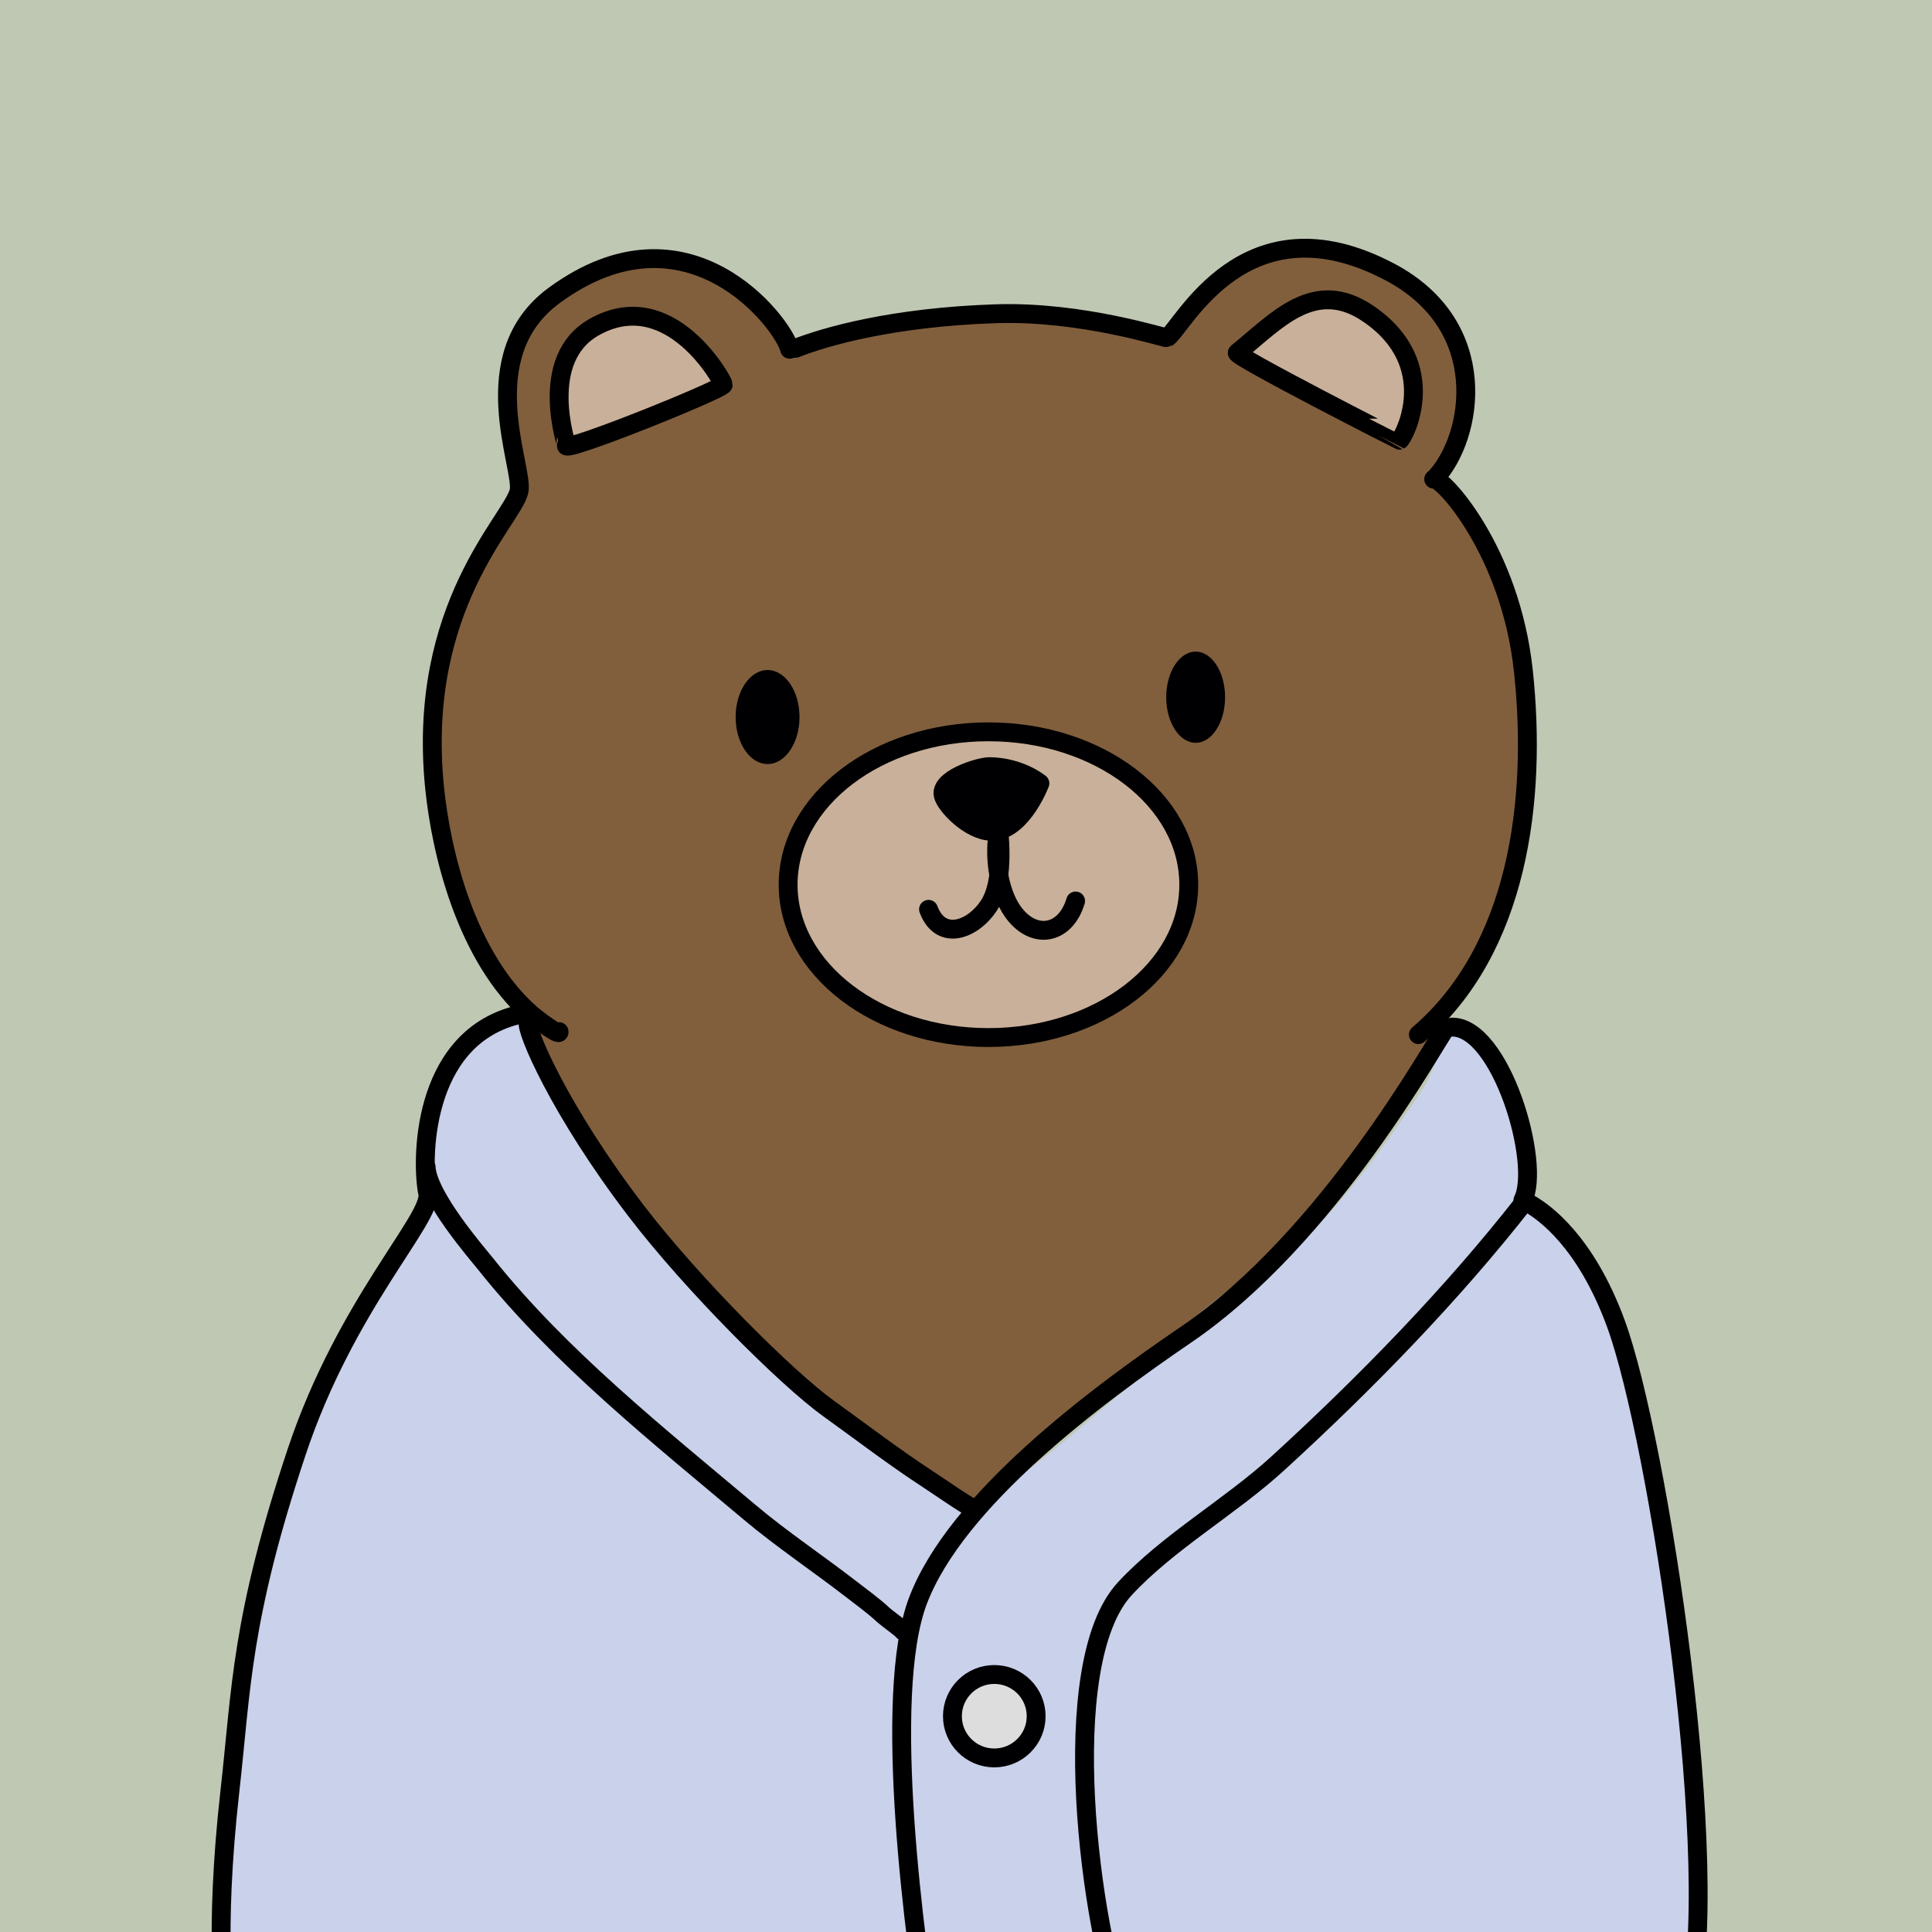
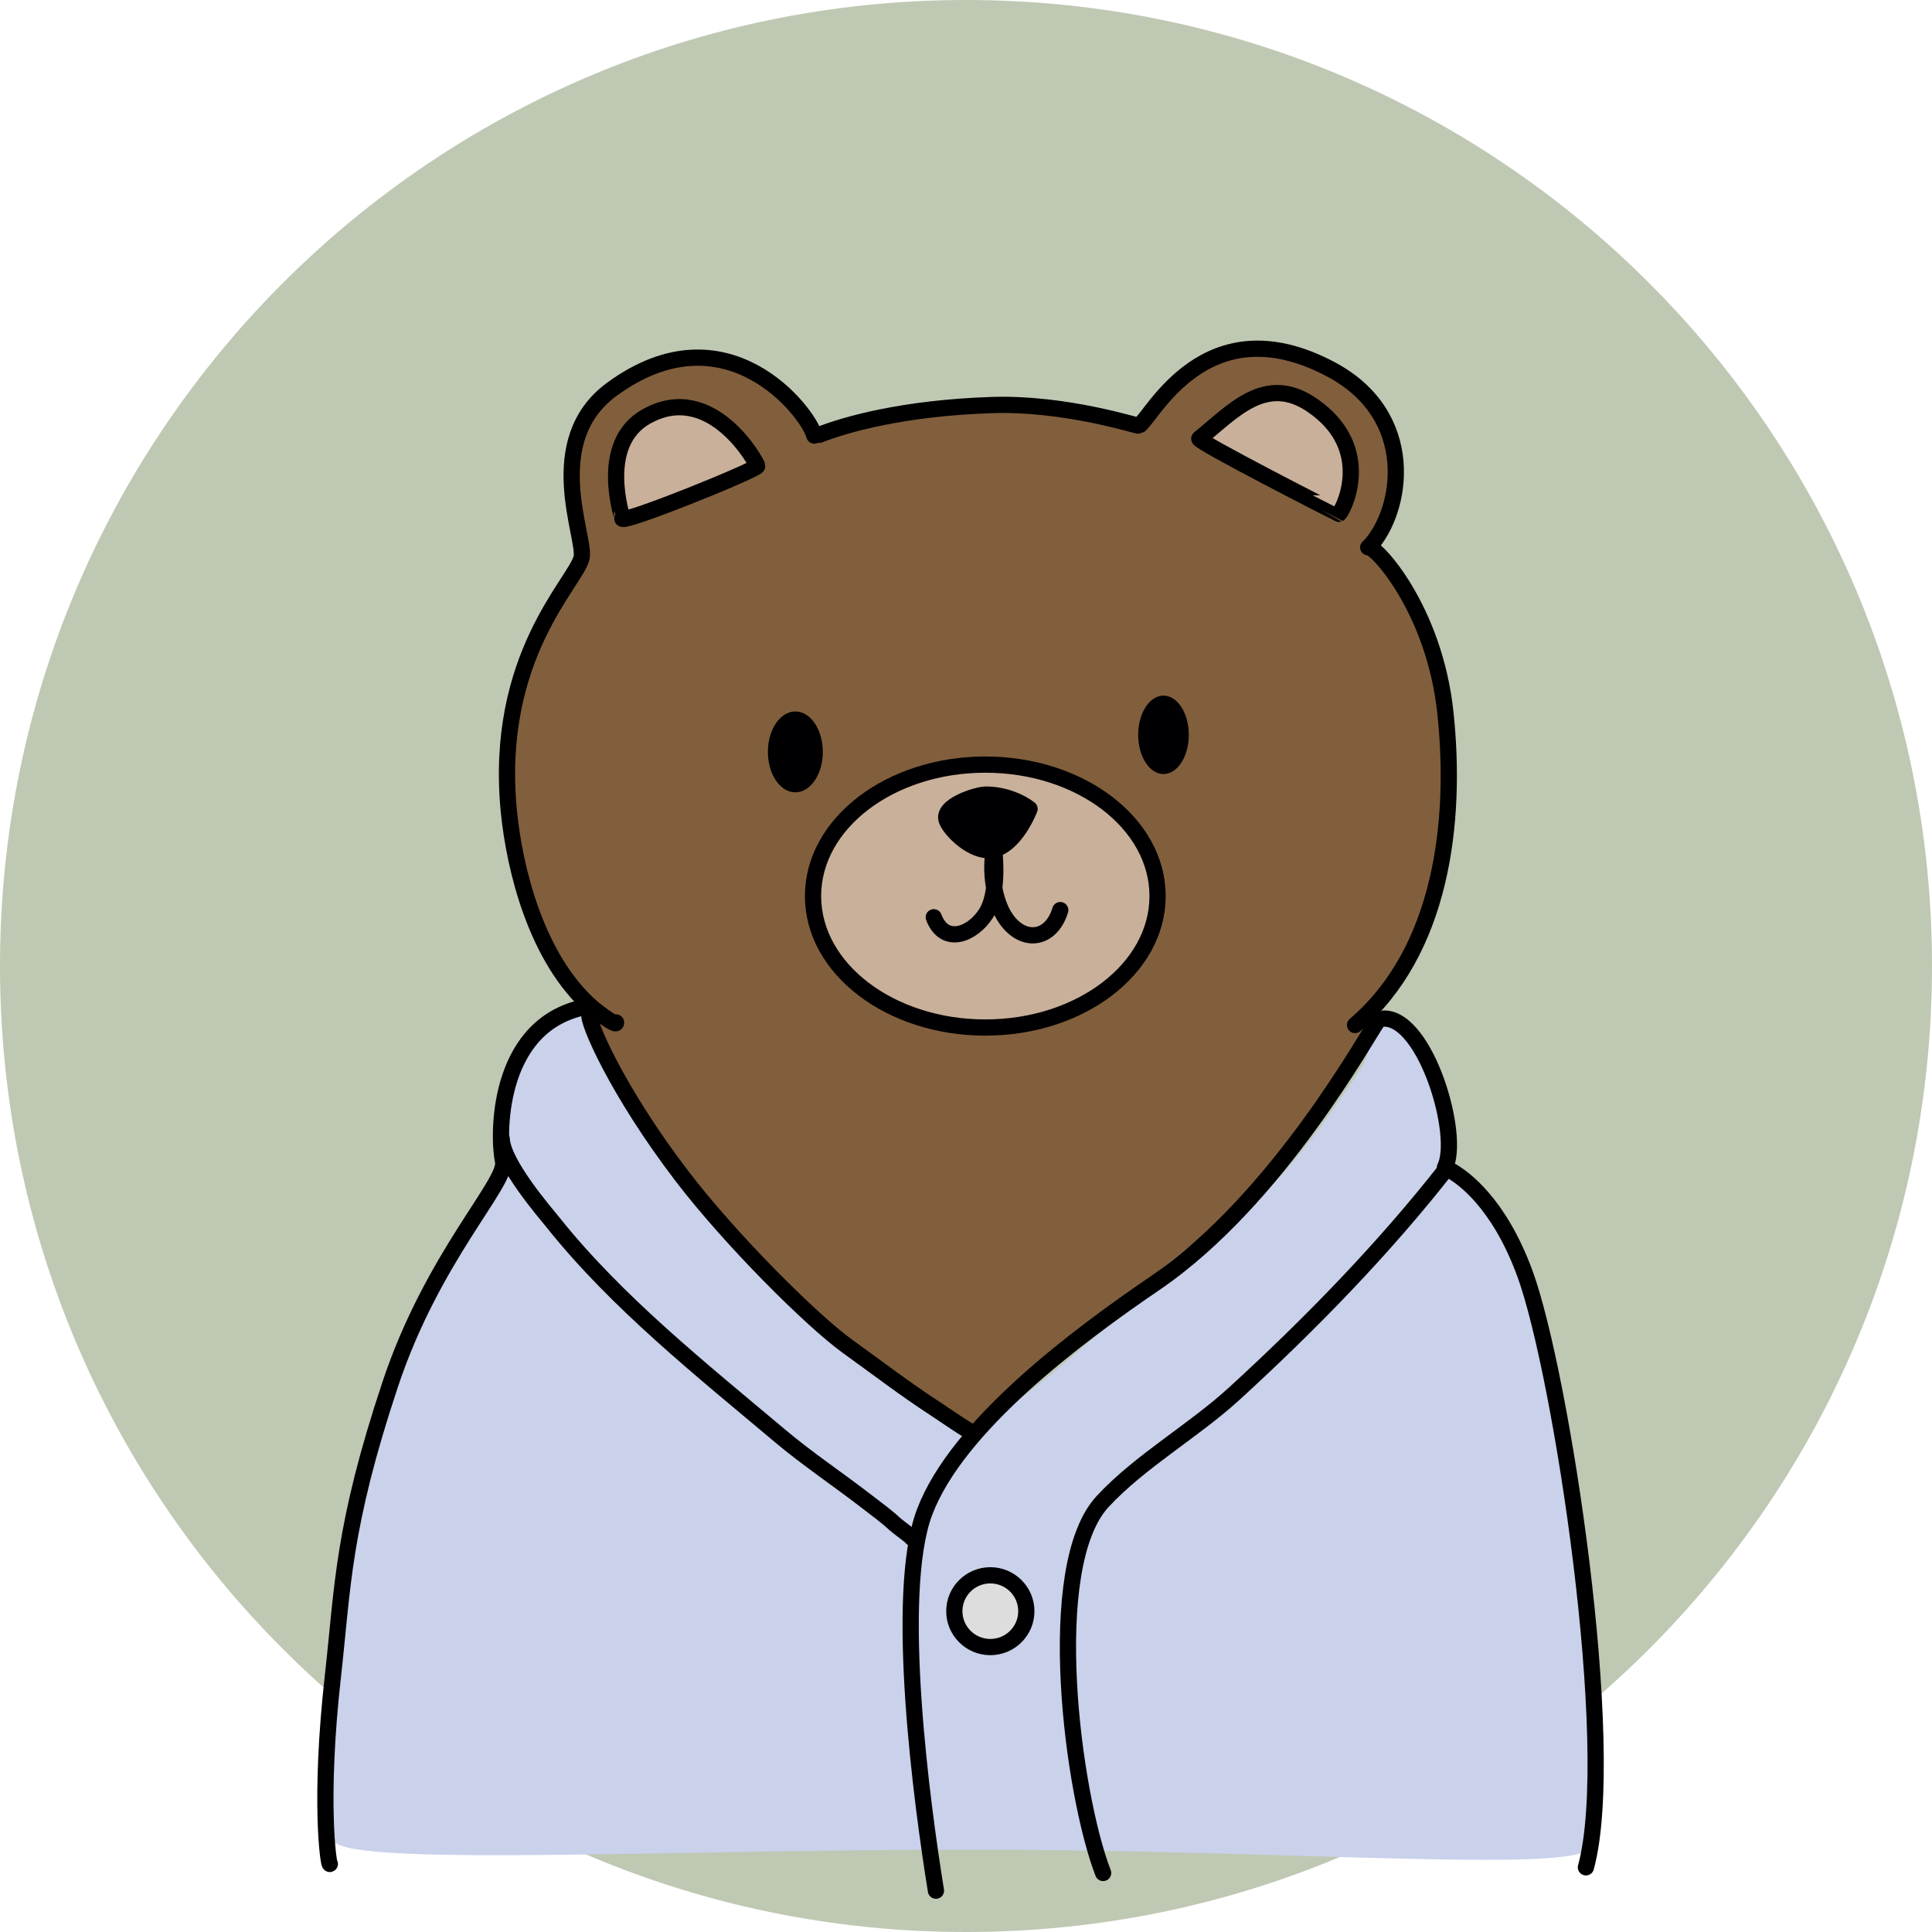
<svg xmlns="http://www.w3.org/2000/svg" height="1024.0px" stroke-miterlimit="10" style="fill-rule:nonzero;clip-rule:evenodd;stroke-linecap:round;stroke-linejoin:round;" version="1.1" viewBox="0 0 1024 1024" width="1024.0px" xml:space="preserve">
  <defs />
  <clipPath id="ArtboardFrame">
    <rect height="1024" width="1024" x="0" y="0" />
  </clipPath>
  <g clip-path="url(#ArtboardFrame)" id="Layer-1">
-     <path d="M-18.939-37.752L1062.06-37.752L1062.06 1043.25L-18.939 1043.25L-18.939-37.752Z" fill="#bfc8b3" fill-rule="nonzero" opacity="1" stroke="none" />
-     <path d="M274.1 539.891C270.968 532.409 236.224 560.9 234.399 565.848C229.451 579.263 225.905 611.063 227.056 625.207C227.326 628.524 199.945 676.483 194.084 687.961C169.631 735.844 155.381 779.619 144.203 831.6C141.132 845.882 100.609 1021.17 122.145 1051.31C133.821 1067.65 340.604 1055.8 536.174 1056.66C709.925 1057.42 877.952 1070.01 894.531 1056.98C902.351 1050.83 889.388 903.834 892.327 894.443C896.951 879.674 886.445 852.01 885.607 837.179C883.153 793.765 878.086 737.715 854.665 699.43C843.772 681.625 837.684 667.896 826.273 650.583C823.885 646.959 811.683 638.298 810.154 635.334C805.172 625.678 808.105 608.893 804.894 597.985C801.502 586.461 797.769 575.17 793.574 563.943C791.466 558.301 777.554 548.234 769.269 547.541C765.727 547.244 758.364 570.591 756.017 574.169C738.443 600.969 717.825 630.11 694.878 653.273C660.549 687.925 621.222 715.408 584.083 746.88C567.184 761.201 530.119 794.156 507.654 800.497C506.67 800.775 352.818 662.429 352.818 662.429C352.818 662.429 286.551 561.452 282.323 551.351" fill="#c9d1eb" fill-rule="nonzero" opacity="1" stroke="none" />
-     <path d="M504.806 909.627C504.806 897.415 514.74 887.516 526.994 887.516C539.248 887.516 549.181 897.415 549.181 909.627C549.181 921.839 539.248 931.739 526.994 931.739C514.74 931.739 504.806 921.839 504.806 909.627Z" fill="#dddddd" fill-rule="nonzero" opacity="1" stroke="#000002" stroke-linecap="butt" stroke-linejoin="round" stroke-width="10" />
-     <path d="M516.136 795.861C508.984 792.028 470.043 764.025 463.129 760.25C439.483 747.336 413.577 717.617 389.761 697.817C365.428 677.587 341.001 645.445 325.024 618.88C315.04 602.279 283.633 550.968 282.163 547.302C277.384 535.382 247.413 526.106 232.257 427.559C221.099 355.011 241.761 323.696 275.843 261.541C281.368 251.464 230.532 183.512 319.051 145.114C383.163 117.304 413.582 181.918 423.033 185.69C425.501 186.675 468.316 170.567 524.043 165.495C541.12 163.94 588.734 175.938 623.95 175.025C631.563 174.828 650.947 119.25 717.362 135.579C804.938 157.111 774.246 250.242 760.946 255.099C755.258 257.177 808.539 292.682 809.112 382.066C809.721 477.141 769.857 525.292 767.41 531.005C740.047 594.882 712.457 627.333 697.921 641.836C659.829 679.839 620.425 706.347 579.95 741.68C575.241 745.79 525.799 801.039 516.136 795.861Z" fill="#815f3d" fill-rule="nonzero" opacity="1" stroke="none" />
-     <path d="M119.935 1065.4C119.114 1065.89 113.177 1026.33 121.851 949.353C128.013 894.665 127.598 858.485 157.233 769.549C183.312 691.285 229.417 645.483 226.7 632.526C223.313 616.377 222.933 551.515 273.277 538.213" fill="none" opacity="1" stroke="#000000" stroke-linecap="round" stroke-linejoin="round" stroke-width="10" />
-     <path d="M296.303 546.79C297.046 549.798 283.592 539.385 281.628 537.672C246.875 507.371 233.734 451.41 230.313 417.178C220.734 321.336 271.678 275.42 275.09 260.355C277.868 248.094 250.254 188.505 293.668 156.627C364.499 104.617 415.098 171.259 418.516 185.111" fill="none" opacity="1" stroke="#000000" stroke-linecap="round" stroke-linejoin="round" stroke-width="10" />
-     <path d="M421.599 184.621C437.582 178.344 473.171 168.076 527.943 166.284C573.669 164.788 617.903 179.47 618.586 179.031C626.762 173.775 659.735 103.54 736.617 144.126C790.807 172.733 781.04 231.315 760.892 253.137" fill="none" opacity="1" stroke="#000000" stroke-linecap="round" stroke-linejoin="round" stroke-width="10" />
-     <path d="M759.885 253.974C763.875 252.356 800.564 291.406 807.436 355.768C814.697 423.763 804.914 502.985 751.765 548.368" fill="none" opacity="1" stroke="#000000" stroke-linecap="round" stroke-linejoin="round" stroke-width="10" />
-     <path d="M769.576 544.397C795.402 544.022 817.126 616.693 807.162 636.174C806.964 636.561 809.969 637.488 812.218 638.927C817.615 642.382 840.174 656.985 856.543 701.778C878.874 762.889 914.265 993.536 894.057 1067.5" fill="none" opacity="1" stroke="#000000" stroke-linecap="round" stroke-linejoin="round" stroke-width="10" />
-     <path d="M493.474 1081.88C485.02 1029.82 467.295 899.142 486.519 848.449C506.771 795.043 580.57 740.122 628.514 707.455C704.631 655.593 760.155 552.923 765.987 545.464" fill="none" opacity="1" stroke="#000000" stroke-linecap="round" stroke-linejoin="round" stroke-width="10" />
-     <path d="M596.507 1070.97C577.81 1022.65 559.006 882.138 596.23 842C619.271 817.157 652.072 798.671 677.4 775.501C724.049 732.83 769.712 685.977 808.16 636.808" fill="none" opacity="1" stroke="#000000" stroke-linecap="round" stroke-linejoin="round" stroke-width="10" />
-     <path d="M280.012 541.766C278.161 545.246 296.437 588.503 337.042 641.619C366.985 680.787 417.038 730.629 439.146 746.522C456.812 759.222 474.096 772.493 492.367 784.384C497.384 787.649 518.78 802.491 515.741 798.92" fill="none" opacity="1" stroke="#000000" stroke-linecap="round" stroke-linejoin="round" stroke-width="10" />
-     <path d="M225.854 618.528C226.491 634.012 253.013 664.439 257.547 670.121C296.774 719.289 348.923 760.822 397.432 801.625C414.41 815.905 433.411 828.565 451.013 842.191C456.626 846.537 463.142 851.227 468.274 856.052C469.679 857.373 482.523 866.871 478.554 864.383" fill="none" opacity="1" stroke="#000000" stroke-linecap="round" stroke-linejoin="round" stroke-width="10" />
-     <path d="M417.724 468.9C417.724 424.153 465.259 387.879 523.896 387.879C582.533 387.879 630.067 424.153 630.067 468.9C630.067 513.647 582.533 549.922 523.896 549.922C465.259 549.922 417.724 513.647 417.724 468.9Z" fill="#c9b09a" fill-rule="nonzero" opacity="1" stroke="#000002" stroke-linecap="butt" stroke-linejoin="round" stroke-width="10" />
-     <path d="M618.118 369.535C618.118 356.188 625.102 345.368 633.718 345.368C642.333 345.368 649.318 356.188 649.318 369.535C649.318 382.883 642.333 393.703 633.718 393.703C625.102 393.703 618.118 382.883 618.118 369.535Z" fill="#000002" fill-rule="nonzero" opacity="1" stroke="none" />
-     <path d="M389.903 380.048C389.903 366.285 397.482 355.128 406.832 355.128C416.181 355.128 423.76 366.285 423.76 380.048C423.76 393.81 416.181 404.967 406.832 404.967C397.482 404.967 389.903 393.81 389.903 380.048Z" fill="#000002" fill-rule="nonzero" opacity="1" stroke="none" />
-     <path d="M524.586 406.335C519.043 406.249 496.719 413.163 500.153 422.272C502.504 428.51 516.124 442.004 527.566 440.486C542.373 438.522 551.165 415.189 551.165 415.189C551.165 415.189 540.915 406.588 524.586 406.335Z" fill="#000002" fill-rule="nonzero" opacity="1" stroke="#000002" stroke-linecap="round" stroke-linejoin="round" stroke-width="10" />
-     <path d="M528.237 432.706C530.692 445.731 531.674 467.963 524.469 479.434C516.234 492.542 498.771 499.555 492.139 481.96" fill="none" opacity="1" stroke="#000002" stroke-linecap="round" stroke-linejoin="round" stroke-width="10" />
-     <path d="M529.427 439.862C526.411 452.665 529.183 472.115 536.567 482.802C547.341 498.392 564.562 495.969 570.087 477.54" fill="none" opacity="1" stroke="#000002" stroke-linecap="round" stroke-linejoin="round" stroke-width="10" />
-     <path d="M655.791 186.944C676.415 170.379 696.531 146.675 725.298 166.34C764.64 193.234 743.973 232.16 741.784 233.327C741.692 233.376 653.816 188.53 655.791 186.944Z" fill="#c9b09a" fill-rule="nonzero" opacity="1" stroke="#000000" stroke-linecap="round" stroke-linejoin="round" stroke-width="10" />
-     <path d="M300.227 236.036C300.367 235.786 284.856 190.303 314.921 173.366C355.358 150.586 383.527 202.625 383.369 203.838C383.043 206.336 297.56 240.813 300.227 236.036Z" fill="#c9b09a" fill-rule="nonzero" opacity="1" stroke="#000000" stroke-linecap="round" stroke-linejoin="round" stroke-width="10" />
+     <circle data-cardigan-refit="1" cx="512" cy="512" r="512" fill="#bfc8b3" stroke="none" />
+     <g transform="translate(512 512) scale(0.86) translate(-512 -512)">
+       <path d="M274.1 539.891C270.968 532.409 236.224 560.9 234.399 565.848C229.451 579.263 225.905 611.063 227.056 625.207C227.326 628.524 199.945 676.483 194.084 687.961C169.631 735.844 155.381 779.619 144.203 831.6C141.132 845.882 100.609 1021.17 122.145 1051.31C133.821 1067.65 340.604 1055.8 536.174 1056.66C709.925 1057.42 877.952 1070.01 894.531 1056.98C902.351 1050.83 889.388 903.834 892.327 894.443C896.951 879.674 886.445 852.01 885.607 837.179C883.153 793.765 878.086 737.715 854.665 699.43C843.772 681.625 837.684 667.896 826.273 650.583C823.885 646.959 811.683 638.298 810.154 635.334C805.172 625.678 808.105 608.893 804.894 597.985C801.502 586.461 797.769 575.17 793.574 563.943C791.466 558.301 777.554 548.234 769.269 547.541C765.727 547.244 758.364 570.591 756.017 574.169C738.443 600.969 717.825 630.11 694.878 653.273C660.549 687.925 621.222 715.408 584.083 746.88C567.184 761.201 530.119 794.156 507.654 800.497C506.67 800.775 352.818 662.429 352.818 662.429C352.818 662.429 286.551 561.452 282.323 551.351" fill="#c9d1eb" fill-rule="nonzero" opacity="1" stroke="none" />
+       <path d="M504.806 909.627C504.806 897.415 514.74 887.516 526.994 887.516C539.248 887.516 549.181 897.415 549.181 909.627C549.181 921.839 539.248 931.739 526.994 931.739C514.74 931.739 504.806 921.839 504.806 909.627Z" fill="#dddddd" fill-rule="nonzero" opacity="1" stroke="#000002" stroke-linecap="butt" stroke-linejoin="round" stroke-width="10" />
+       <path d="M516.136 795.861C508.984 792.028 470.043 764.025 463.129 760.25C439.483 747.336 413.577 717.617 389.761 697.817C365.428 677.587 341.001 645.445 325.024 618.88C315.04 602.279 283.633 550.968 282.163 547.302C277.384 535.382 247.413 526.106 232.257 427.559C221.099 355.011 241.761 323.696 275.843 261.541C281.368 251.464 230.532 183.512 319.051 145.114C383.163 117.304 413.582 181.918 423.033 185.69C425.501 186.675 468.316 170.567 524.043 165.495C541.12 163.94 588.734 175.938 623.95 175.025C631.563 174.828 650.947 119.25 717.362 135.579C804.938 157.111 774.246 250.242 760.946 255.099C755.258 257.177 808.539 292.682 809.112 382.066C809.721 477.141 769.857 525.292 767.41 531.005C740.047 594.882 712.457 627.333 697.921 641.836C659.829 679.839 620.425 706.347 579.95 741.68C575.241 745.79 525.799 801.039 516.136 795.861Z" fill="#815f3d" fill-rule="nonzero" opacity="1" stroke="none" />
+       <path d="M119.935 1065.4C119.114 1065.89 113.177 1026.33 121.851 949.353C128.013 894.665 127.598 858.485 157.233 769.549C183.312 691.285 229.417 645.483 226.7 632.526C223.313 616.377 222.933 551.515 273.277 538.213" fill="none" opacity="1" stroke="#000000" stroke-linecap="round" stroke-linejoin="round" stroke-width="10" />
+       <path d="M296.303 546.79C297.046 549.798 283.592 539.385 281.628 537.672C246.875 507.371 233.734 451.41 230.313 417.178C220.734 321.336 271.678 275.42 275.09 260.355C277.868 248.094 250.254 188.505 293.668 156.627C364.499 104.617 415.098 171.259 418.516 185.111" fill="none" opacity="1" stroke="#000000" stroke-linecap="round" stroke-linejoin="round" stroke-width="10" />
+       <path d="M421.599 184.621C437.582 178.344 473.171 168.076 527.943 166.284C573.669 164.788 617.903 179.47 618.586 179.031C626.762 173.775 659.735 103.54 736.617 144.126C790.807 172.733 781.04 231.315 760.892 253.137" fill="none" opacity="1" stroke="#000000" stroke-linecap="round" stroke-linejoin="round" stroke-width="10" />
+       <path d="M759.885 253.974C763.875 252.356 800.564 291.406 807.436 355.768C814.697 423.763 804.914 502.985 751.765 548.368" fill="none" opacity="1" stroke="#000000" stroke-linecap="round" stroke-linejoin="round" stroke-width="10" />
+       <path d="M769.576 544.397C795.402 544.022 817.126 616.693 807.162 636.174C806.964 636.561 809.969 637.488 812.218 638.927C817.615 642.382 840.174 656.985 856.543 701.778C878.874 762.889 914.265 993.536 894.057 1067.5" fill="none" opacity="1" stroke="#000000" stroke-linecap="round" stroke-linejoin="round" stroke-width="10" />
+       <path d="M493.474 1081.88C485.02 1029.82 467.295 899.142 486.519 848.449C506.771 795.043 580.57 740.122 628.514 707.455C704.631 655.593 760.155 552.923 765.987 545.464" fill="none" opacity="1" stroke="#000000" stroke-linecap="round" stroke-linejoin="round" stroke-width="10" />
+       <path d="M596.507 1070.97C577.81 1022.65 559.006 882.138 596.23 842C619.271 817.157 652.072 798.671 677.4 775.501C724.049 732.83 769.712 685.977 808.16 636.808" fill="none" opacity="1" stroke="#000000" stroke-linecap="round" stroke-linejoin="round" stroke-width="10" />
+       <path d="M280.012 541.766C278.161 545.246 296.437 588.503 337.042 641.619C366.985 680.787 417.038 730.629 439.146 746.522C456.812 759.222 474.096 772.493 492.367 784.384C497.384 787.649 518.78 802.491 515.741 798.92" fill="none" opacity="1" stroke="#000000" stroke-linecap="round" stroke-linejoin="round" stroke-width="10" />
+       <path d="M225.854 618.528C226.491 634.012 253.013 664.439 257.547 670.121C296.774 719.289 348.923 760.822 397.432 801.625C414.41 815.905 433.411 828.565 451.013 842.191C456.626 846.537 463.142 851.227 468.274 856.052C469.679 857.373 482.523 866.871 478.554 864.383" fill="none" opacity="1" stroke="#000000" stroke-linecap="round" stroke-linejoin="round" stroke-width="10" />
+       <path d="M417.724 468.9C417.724 424.153 465.259 387.879 523.896 387.879C582.533 387.879 630.067 424.153 630.067 468.9C630.067 513.647 582.533 549.922 523.896 549.922C465.259 549.922 417.724 513.647 417.724 468.9Z" fill="#c9b09a" fill-rule="nonzero" opacity="1" stroke="#000002" stroke-linecap="butt" stroke-linejoin="round" stroke-width="10" />
+       <path d="M618.118 369.535C618.118 356.188 625.102 345.368 633.718 345.368C642.333 345.368 649.318 356.188 649.318 369.535C649.318 382.883 642.333 393.703 633.718 393.703C625.102 393.703 618.118 382.883 618.118 369.535Z" fill="#000002" fill-rule="nonzero" opacity="1" stroke="none" />
+       <path d="M389.903 380.048C389.903 366.285 397.482 355.128 406.832 355.128C416.181 355.128 423.76 366.285 423.76 380.048C423.76 393.81 416.181 404.967 406.832 404.967C397.482 404.967 389.903 393.81 389.903 380.048Z" fill="#000002" fill-rule="nonzero" opacity="1" stroke="none" />
+       <path d="M524.586 406.335C519.043 406.249 496.719 413.163 500.153 422.272C502.504 428.51 516.124 442.004 527.566 440.486C542.373 438.522 551.165 415.189 551.165 415.189C551.165 415.189 540.915 406.588 524.586 406.335Z" fill="#000002" fill-rule="nonzero" opacity="1" stroke="#000002" stroke-linecap="round" stroke-linejoin="round" stroke-width="10" />
+       <path d="M528.237 432.706C530.692 445.731 531.674 467.963 524.469 479.434C516.234 492.542 498.771 499.555 492.139 481.96" fill="none" opacity="1" stroke="#000002" stroke-linecap="round" stroke-linejoin="round" stroke-width="10" />
+       <path d="M529.427 439.862C526.411 452.665 529.183 472.115 536.567 482.802C547.341 498.392 564.562 495.969 570.087 477.54" fill="none" opacity="1" stroke="#000002" stroke-linecap="round" stroke-linejoin="round" stroke-width="10" />
+       <path d="M655.791 186.944C676.415 170.379 696.531 146.675 725.298 166.34C764.64 193.234 743.973 232.16 741.784 233.327C741.692 233.376 653.816 188.53 655.791 186.944Z" fill="#c9b09a" fill-rule="nonzero" opacity="1" stroke="#000000" stroke-linecap="round" stroke-linejoin="round" stroke-width="10" />
+       <path d="M300.227 236.036C300.367 235.786 284.856 190.303 314.921 173.366C355.358 150.586 383.527 202.625 383.369 203.838C383.043 206.336 297.56 240.813 300.227 236.036Z" fill="#c9b09a" fill-rule="nonzero" opacity="1" stroke="#000000" stroke-linecap="round" stroke-linejoin="round" stroke-width="10" />
+     </g>
  </g>
</svg>
